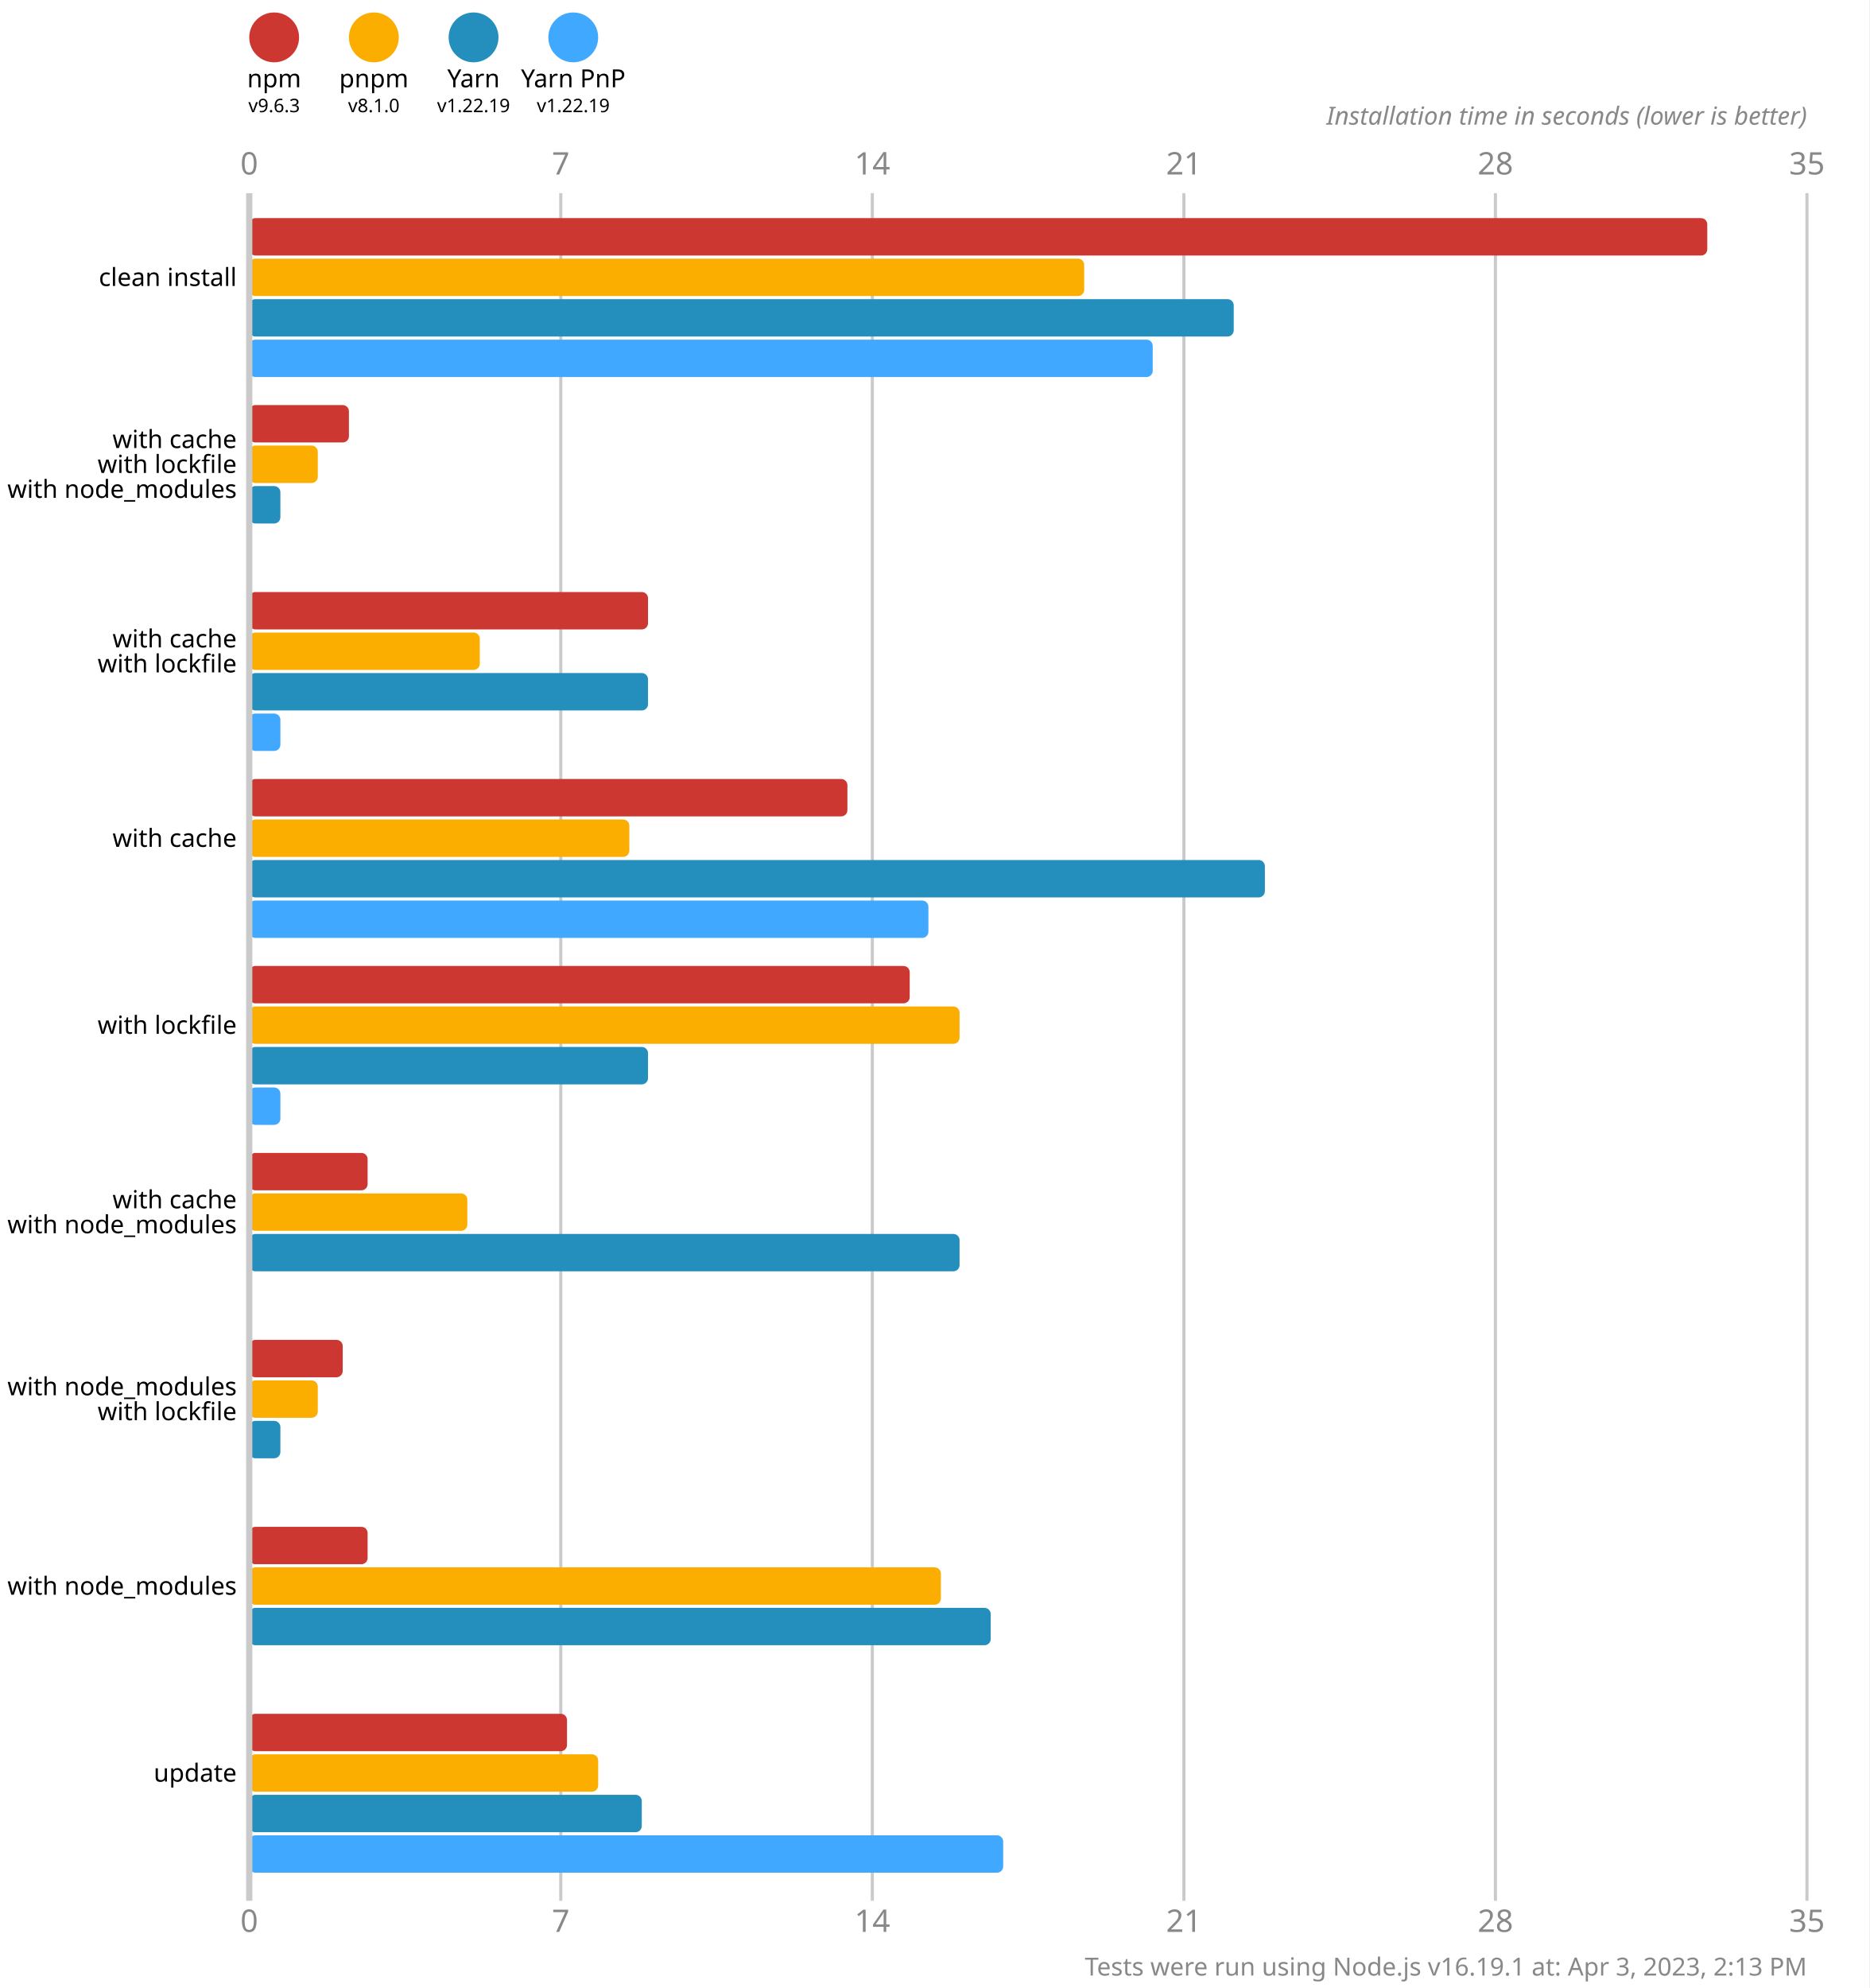
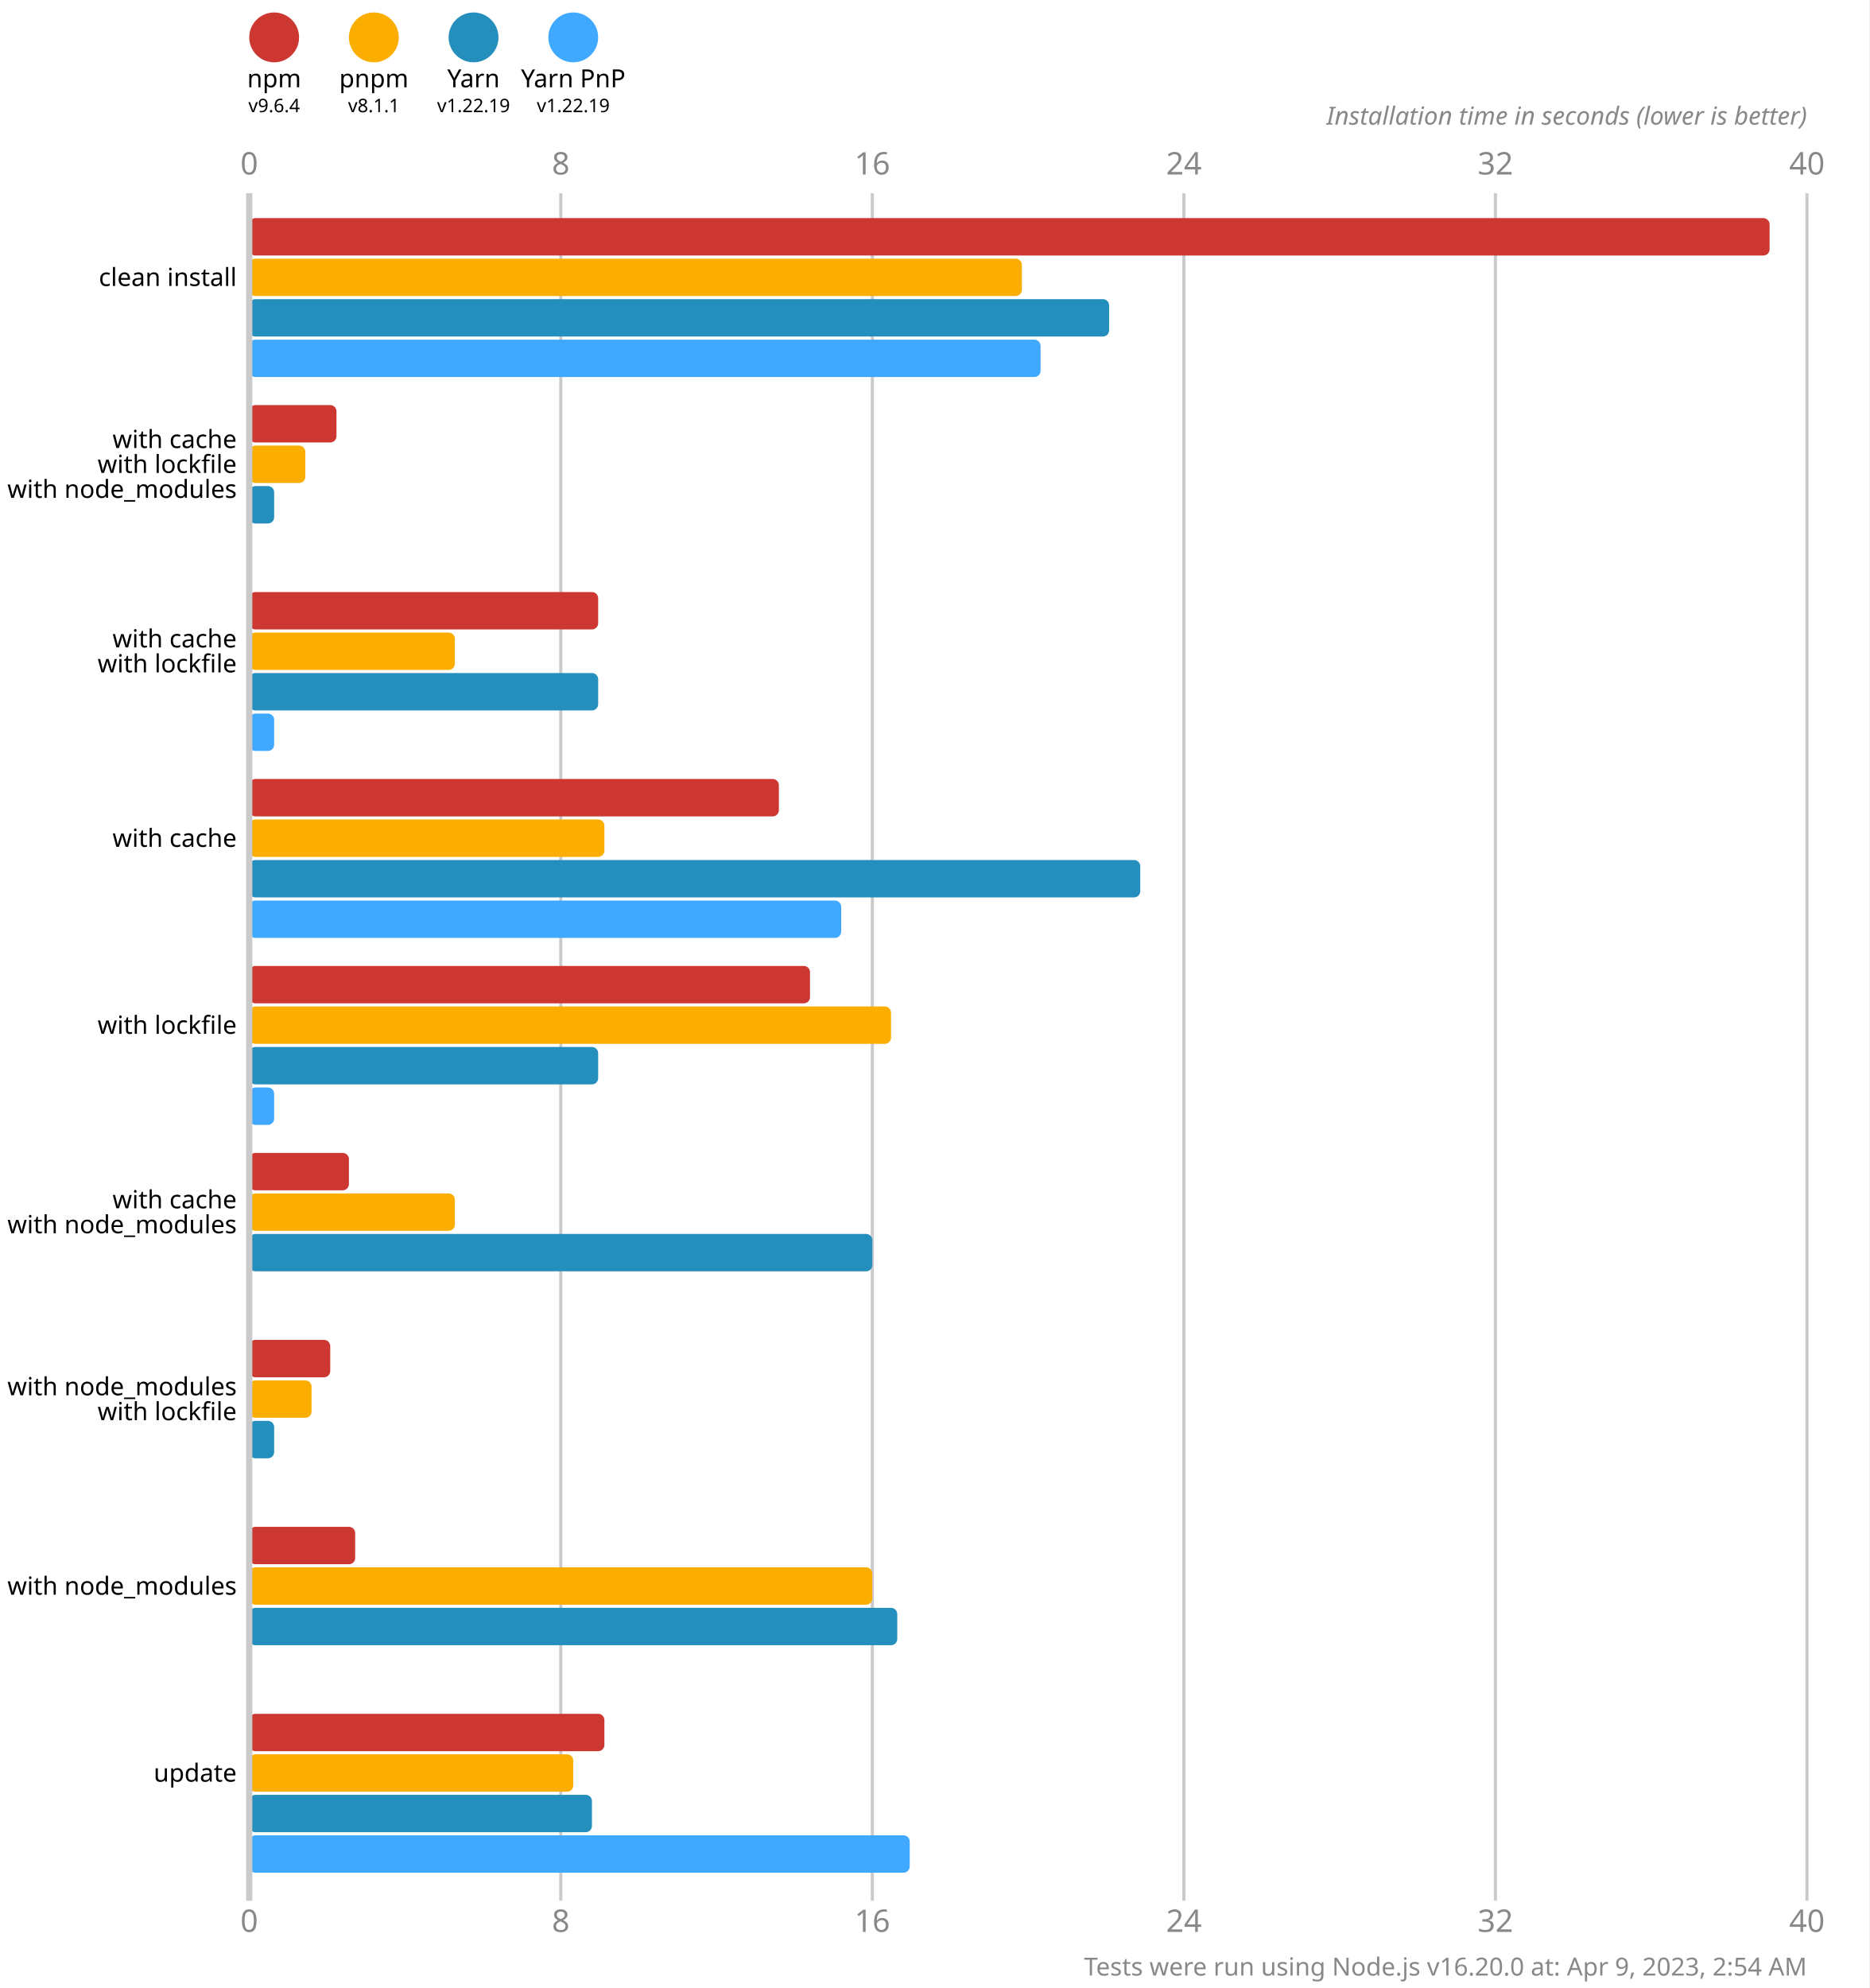
<svg xmlns="http://www.w3.org/2000/svg" version="1.1" viewBox="0 0 300 319">
  <style>
    .font { font-family: sans-serif; }
    .s3 { font-size: 3px; }
    .s4 { font-size: 4px; }
    .s5 { font-size: 5px; }
    .line { stroke: #cacaca; }
    .width { stroke-width: 0.5; }
    .text { fill: #888; }
  </style>
  <rect x="0" y="0" width="300" height="319" fill="#fff" />
  <circle cx="44" cy="6" r="4" fill="#cd3731" />
  <text x="44" y="14" class="font s4" text-anchor="middle">npm</text>
-   <text x="44" y="18" class="font s3" text-anchor="middle">v9.6.3</text>
+   <text x="44" y="18" class="font s3" text-anchor="middle">v9.6.4</text>
  <circle cx="60" cy="6" r="4" fill="#fbae00" />
  <text x="60" y="14" class="font s4" text-anchor="middle">pnpm</text>
-   <text x="60" y="18" class="font s3" text-anchor="middle">v8.1.0</text>
+   <text x="60" y="18" class="font s3" text-anchor="middle">v8.1.1</text>
  <circle cx="76" cy="6" r="4" fill="#248ebd" />
  <text x="76" y="14" class="font s4" text-anchor="middle">Yarn</text>
  <text x="76" y="18" class="font s3" text-anchor="middle">v1.22.19</text>
  <circle cx="92" cy="6" r="4" fill="#40a9ff" />
  <text x="92" y="14" class="font s4" text-anchor="middle">Yarn PnP</text>
  <text x="92" y="18" class="font s3" text-anchor="middle">v1.22.19</text>
  <text x="40" y="28" class="font s5 text" text-anchor="middle">0</text>
  <text x="40" y="310" class="font s5 text" text-anchor="middle">0</text>
  <line x1="90" y1="31" x2="90" y2="305" class="line width" />
-   <text x="90" y="28" class="font s5 text" text-anchor="middle">7</text>
-   <text x="90" y="310" class="font s5 text" text-anchor="middle">7</text>
+   <text x="90" y="28" class="font s5 text" text-anchor="middle">8</text>
+   <text x="90" y="310" class="font s5 text" text-anchor="middle">8</text>
  <line x1="140" y1="31" x2="140" y2="305" class="line width" />
-   <text x="140" y="28" class="font s5 text" text-anchor="middle">14</text>
-   <text x="140" y="310" class="font s5 text" text-anchor="middle">14</text>
+   <text x="140" y="28" class="font s5 text" text-anchor="middle">16</text>
+   <text x="140" y="310" class="font s5 text" text-anchor="middle">16</text>
  <line x1="190" y1="31" x2="190" y2="305" class="line width" />
-   <text x="190" y="28" class="font s5 text" text-anchor="middle">21</text>
-   <text x="190" y="310" class="font s5 text" text-anchor="middle">21</text>
+   <text x="190" y="28" class="font s5 text" text-anchor="middle">24</text>
+   <text x="190" y="310" class="font s5 text" text-anchor="middle">24</text>
  <line x1="240" y1="31" x2="240" y2="305" class="line width" />
-   <text x="240" y="28" class="font s5 text" text-anchor="middle">28</text>
-   <text x="240" y="310" class="font s5 text" text-anchor="middle">28</text>
+   <text x="240" y="28" class="font s5 text" text-anchor="middle">32</text>
+   <text x="240" y="310" class="font s5 text" text-anchor="middle">32</text>
  <line x1="290" y1="31" x2="290" y2="305" class="line width" />
-   <text x="290" y="28" class="font s5 text" text-anchor="middle">35</text>
-   <text x="290" y="310" class="font s5 text" text-anchor="middle">35</text>
+   <text x="290" y="28" class="font s5 text" text-anchor="middle">40</text>
+   <text x="290" y="310" class="font s5 text" text-anchor="middle">40</text>
  <text x="290" y="20" class="font s4 text" font-style="italic" text-anchor="end">Installation time in seconds (lower is better)</text>
-   <rect x="40" y="35" width="234" height="6" fill="#cd3731" rx="1" ry="1" />
-   <rect x="40" y="41.5" width="134" height="6" fill="#fbae00" rx="1" ry="1" />
-   <rect x="40" y="48" width="158" height="6" fill="#248ebd" rx="1" ry="1" />
-   <rect x="40" y="54.5" width="145" height="6" fill="#40a9ff" rx="1" ry="1" />
-   <rect x="40" y="65" width="16" height="6" fill="#cd3731" rx="1" ry="1" />
-   <rect x="40" y="71.5" width="11" height="6" fill="#fbae00" rx="1" ry="1" />
-   <rect x="40" y="78" width="5" height="6" fill="#248ebd" rx="1" ry="1" />
+   <rect x="40" y="35" width="244" height="6" fill="#cd3731" rx="1" ry="1" />
+   <rect x="40" y="41.5" width="124" height="6" fill="#fbae00" rx="1" ry="1" />
+   <rect x="40" y="48" width="138" height="6" fill="#248ebd" rx="1" ry="1" />
+   <rect x="40" y="54.5" width="127" height="6" fill="#40a9ff" rx="1" ry="1" />
+   <rect x="40" y="65" width="14" height="6" fill="#cd3731" rx="1" ry="1" />
+   <rect x="40" y="71.5" width="9" height="6" fill="#fbae00" rx="1" ry="1" />
+   <rect x="40" y="78" width="4" height="6" fill="#248ebd" rx="1" ry="1" />
  <rect x="40" y="84.5" width="0" height="6" fill="#40a9ff" rx="1" ry="1" />
-   <rect x="40" y="95" width="64" height="6" fill="#cd3731" rx="1" ry="1" />
-   <rect x="40" y="101.5" width="37" height="6" fill="#fbae00" rx="1" ry="1" />
-   <rect x="40" y="108" width="64" height="6" fill="#248ebd" rx="1" ry="1" />
-   <rect x="40" y="114.5" width="5" height="6" fill="#40a9ff" rx="1" ry="1" />
-   <rect x="40" y="125" width="96" height="6" fill="#cd3731" rx="1" ry="1" />
-   <rect x="40" y="131.5" width="61" height="6" fill="#fbae00" rx="1" ry="1" />
-   <rect x="40" y="138" width="163" height="6" fill="#248ebd" rx="1" ry="1" />
-   <rect x="40" y="144.5" width="109" height="6" fill="#40a9ff" rx="1" ry="1" />
-   <rect x="40" y="155" width="106" height="6" fill="#cd3731" rx="1" ry="1" />
-   <rect x="40" y="161.5" width="114" height="6" fill="#fbae00" rx="1" ry="1" />
-   <rect x="40" y="168" width="64" height="6" fill="#248ebd" rx="1" ry="1" />
-   <rect x="40" y="174.5" width="5" height="6" fill="#40a9ff" rx="1" ry="1" />
-   <rect x="40" y="185" width="19" height="6" fill="#cd3731" rx="1" ry="1" />
-   <rect x="40" y="191.5" width="35" height="6" fill="#fbae00" rx="1" ry="1" />
-   <rect x="40" y="198" width="114" height="6" fill="#248ebd" rx="1" ry="1" />
+   <rect x="40" y="95" width="56" height="6" fill="#cd3731" rx="1" ry="1" />
+   <rect x="40" y="101.5" width="33" height="6" fill="#fbae00" rx="1" ry="1" />
+   <rect x="40" y="108" width="56" height="6" fill="#248ebd" rx="1" ry="1" />
+   <rect x="40" y="114.5" width="4" height="6" fill="#40a9ff" rx="1" ry="1" />
+   <rect x="40" y="125" width="85" height="6" fill="#cd3731" rx="1" ry="1" />
+   <rect x="40" y="131.5" width="57" height="6" fill="#fbae00" rx="1" ry="1" />
+   <rect x="40" y="138" width="143" height="6" fill="#248ebd" rx="1" ry="1" />
+   <rect x="40" y="144.5" width="95" height="6" fill="#40a9ff" rx="1" ry="1" />
+   <rect x="40" y="155" width="90" height="6" fill="#cd3731" rx="1" ry="1" />
+   <rect x="40" y="161.5" width="103" height="6" fill="#fbae00" rx="1" ry="1" />
+   <rect x="40" y="168" width="56" height="6" fill="#248ebd" rx="1" ry="1" />
+   <rect x="40" y="174.5" width="4" height="6" fill="#40a9ff" rx="1" ry="1" />
+   <rect x="40" y="185" width="16" height="6" fill="#cd3731" rx="1" ry="1" />
+   <rect x="40" y="191.5" width="33" height="6" fill="#fbae00" rx="1" ry="1" />
+   <rect x="40" y="198" width="100" height="6" fill="#248ebd" rx="1" ry="1" />
  <rect x="40" y="204.5" width="0" height="6" fill="#40a9ff" rx="1" ry="1" />
-   <rect x="40" y="215" width="15" height="6" fill="#cd3731" rx="1" ry="1" />
-   <rect x="40" y="221.5" width="11" height="6" fill="#fbae00" rx="1" ry="1" />
-   <rect x="40" y="228" width="5" height="6" fill="#248ebd" rx="1" ry="1" />
+   <rect x="40" y="215" width="13" height="6" fill="#cd3731" rx="1" ry="1" />
+   <rect x="40" y="221.5" width="10" height="6" fill="#fbae00" rx="1" ry="1" />
+   <rect x="40" y="228" width="4" height="6" fill="#248ebd" rx="1" ry="1" />
  <rect x="40" y="234.5" width="0" height="6" fill="#40a9ff" rx="1" ry="1" />
-   <rect x="40" y="245" width="19" height="6" fill="#cd3731" rx="1" ry="1" />
-   <rect x="40" y="251.5" width="111" height="6" fill="#fbae00" rx="1" ry="1" />
-   <rect x="40" y="258" width="119" height="6" fill="#248ebd" rx="1" ry="1" />
+   <rect x="40" y="245" width="17" height="6" fill="#cd3731" rx="1" ry="1" />
+   <rect x="40" y="251.5" width="100" height="6" fill="#fbae00" rx="1" ry="1" />
+   <rect x="40" y="258" width="104" height="6" fill="#248ebd" rx="1" ry="1" />
  <rect x="40" y="264.5" width="0" height="6" fill="#40a9ff" rx="1" ry="1" />
-   <rect x="40" y="275" width="51" height="6" fill="#cd3731" rx="1" ry="1" />
-   <rect x="40" y="281.5" width="56" height="6" fill="#fbae00" rx="1" ry="1" />
-   <rect x="40" y="288" width="63" height="6" fill="#248ebd" rx="1" ry="1" />
-   <rect x="40" y="294.5" width="121" height="6" fill="#40a9ff" rx="1" ry="1" />
+   <rect x="40" y="275" width="57" height="6" fill="#cd3731" rx="1" ry="1" />
+   <rect x="40" y="281.5" width="52" height="6" fill="#fbae00" rx="1" ry="1" />
+   <rect x="40" y="288" width="55" height="6" fill="#248ebd" rx="1" ry="1" />
+   <rect x="40" y="294.5" width="106" height="6" fill="#40a9ff" rx="1" ry="1" />
  <line x1="40" y1="31" x2="40" y2="305" class="line" />
  <text x="38" y="44.5" class="font s4" dominant-baseline="middle" text-anchor="end">clean install</text>
  <text x="38" y="70.5" class="font s4" dominant-baseline="middle" text-anchor="end">with cache</text>
  <text x="38" y="74.5" class="font s4" dominant-baseline="middle" text-anchor="end">with lockfile</text>
  <text x="38" y="78.5" class="font s4" dominant-baseline="middle" text-anchor="end">with node_modules</text>
  <text x="38" y="102.5" class="font s4" dominant-baseline="middle" text-anchor="end">with cache</text>
  <text x="38" y="106.5" class="font s4" dominant-baseline="middle" text-anchor="end">with lockfile</text>
  <text x="38" y="134.5" class="font s4" dominant-baseline="middle" text-anchor="end">with cache</text>
  <text x="38" y="164.5" class="font s4" dominant-baseline="middle" text-anchor="end">with lockfile</text>
  <text x="38" y="192.5" class="font s4" dominant-baseline="middle" text-anchor="end">with cache</text>
  <text x="38" y="196.5" class="font s4" dominant-baseline="middle" text-anchor="end">with node_modules</text>
  <text x="38" y="222.5" class="font s4" dominant-baseline="middle" text-anchor="end">with node_modules</text>
  <text x="38" y="226.5" class="font s4" dominant-baseline="middle" text-anchor="end">with lockfile</text>
  <text x="38" y="254.5" class="font s4" dominant-baseline="middle" text-anchor="end">with node_modules</text>
  <text x="38" y="284.5" class="font s4" dominant-baseline="middle" text-anchor="end">update</text>
-   <text x="290" y="317" class="font s4 text" text-anchor="end">Tests were run using Node.js v16.19.1 at: Apr 3, 2023, 2:13 PM</text>
+   <text x="290" y="317" class="font s4 text" text-anchor="end">Tests were run using Node.js v16.20.0 at: Apr 9, 2023, 2:54 AM</text>
</svg>
